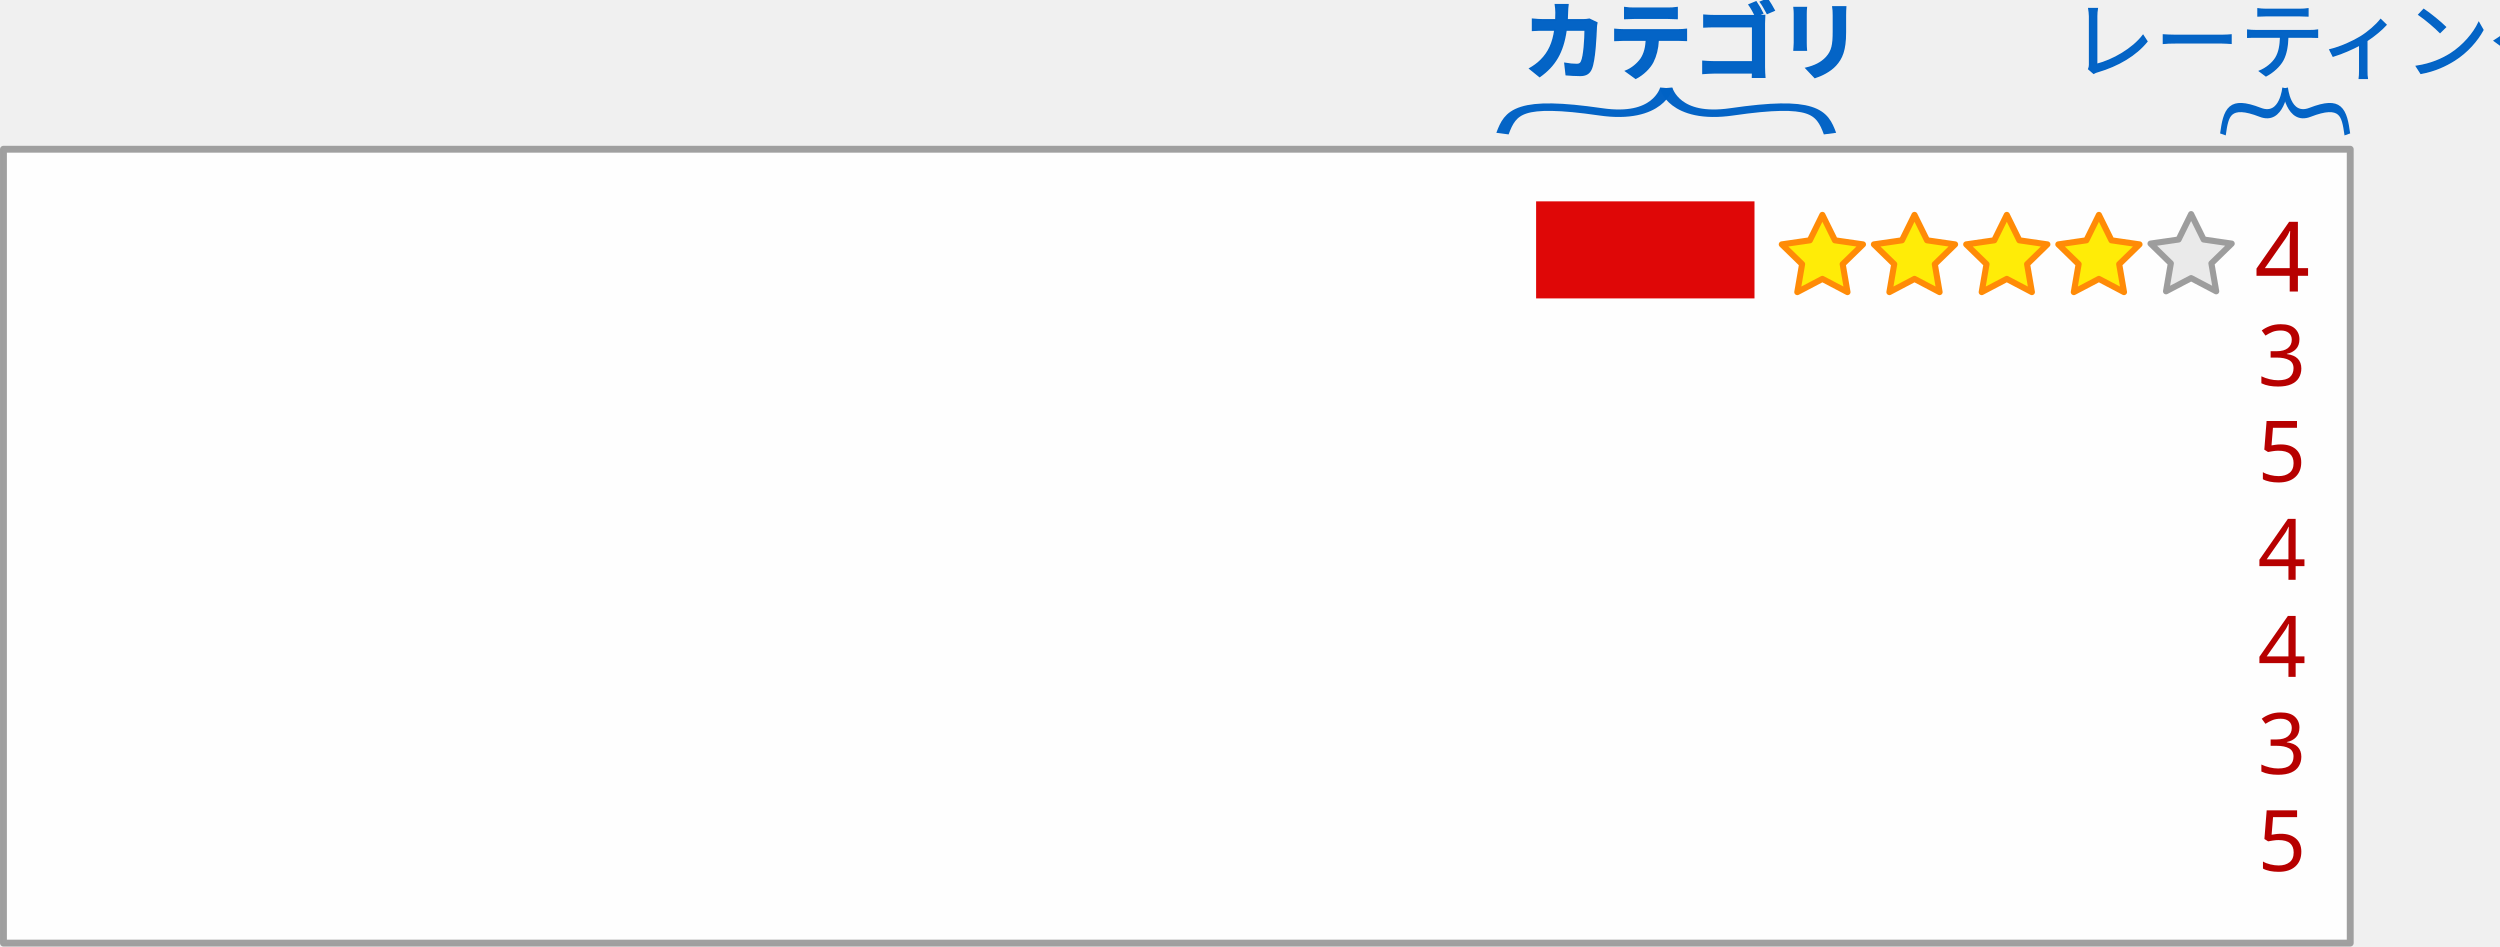
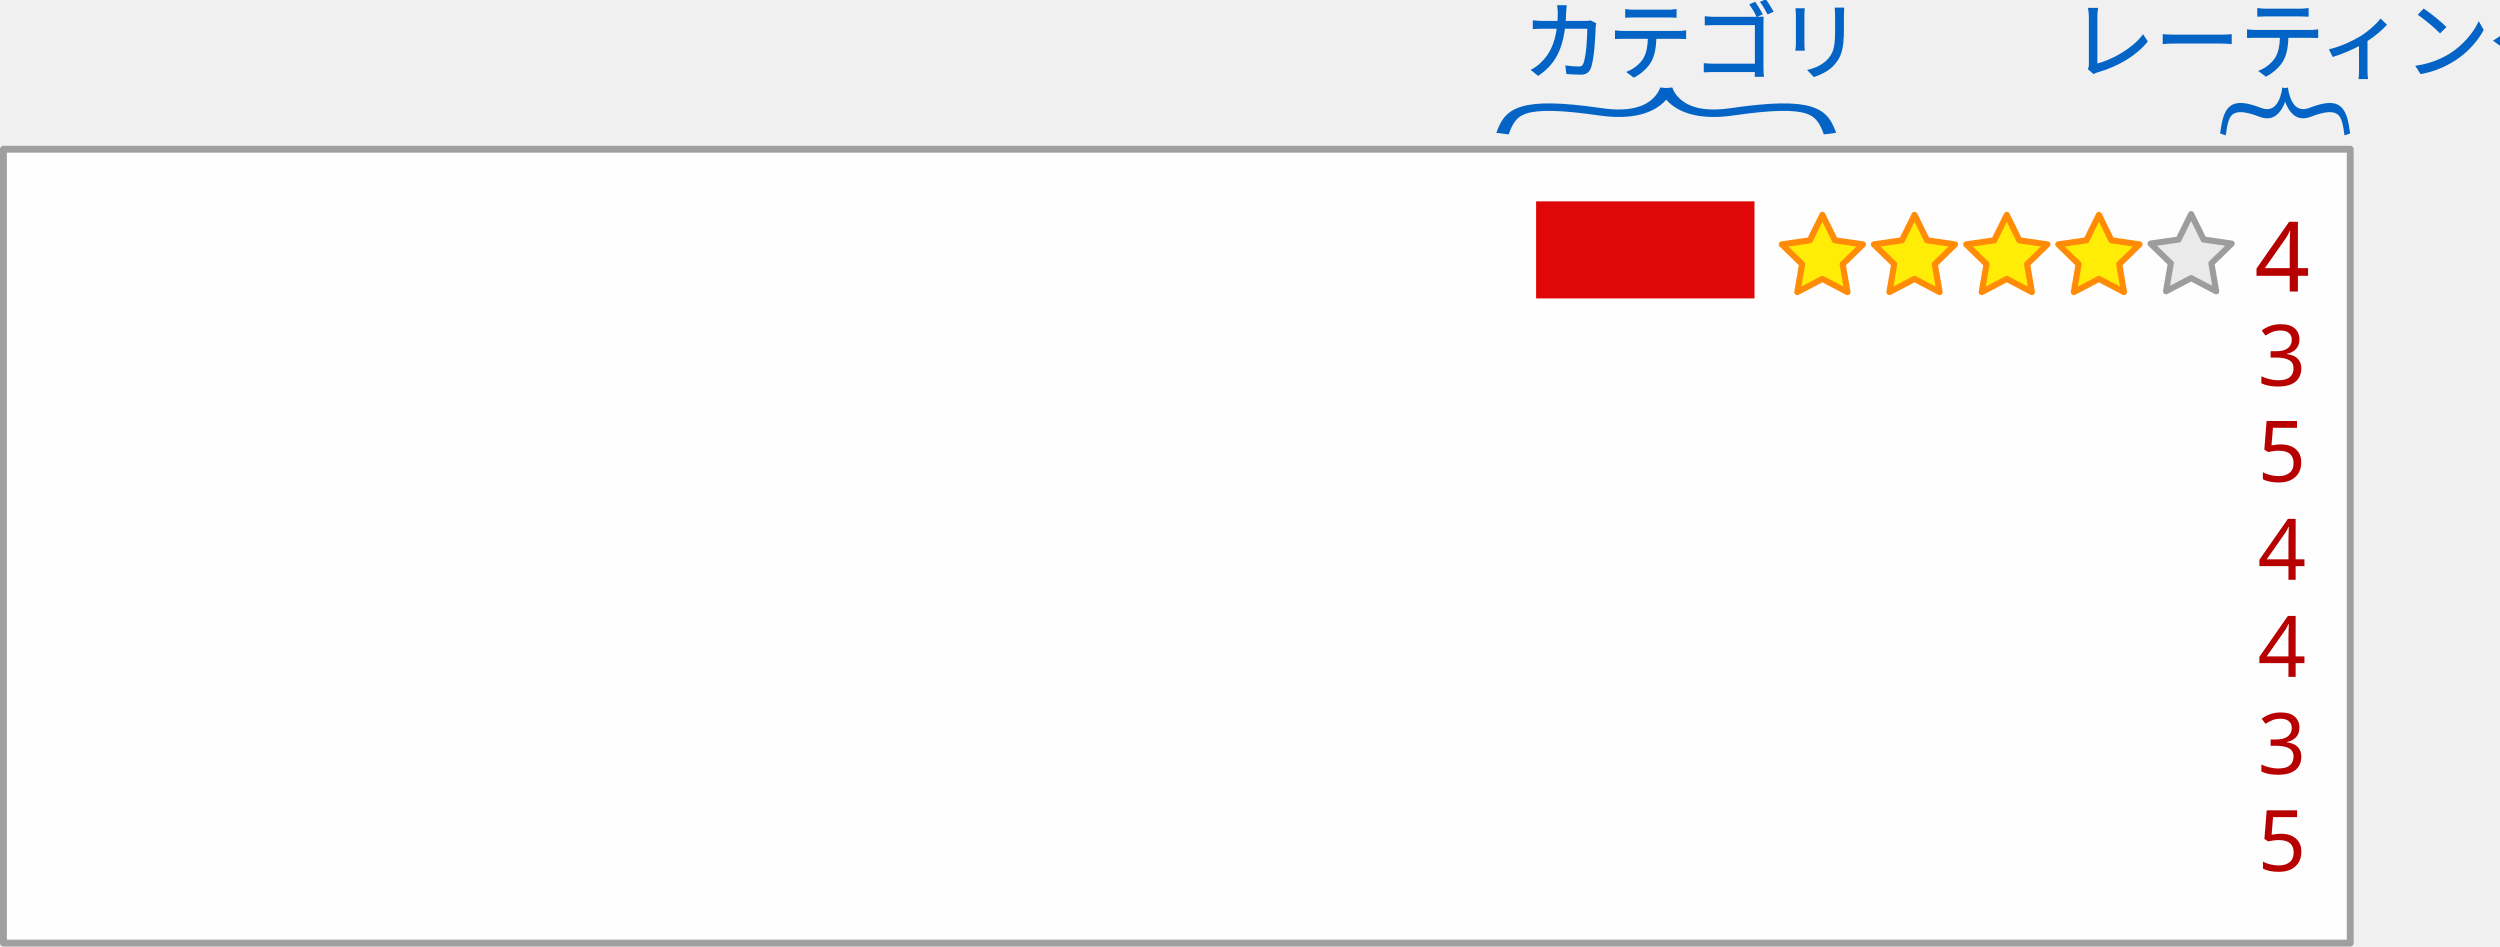
<svg xmlns="http://www.w3.org/2000/svg" width="145.387mm" height="55.045mm" viewBox="0 0 515.15 195.042" id="svg2" version="1.1">
  <defs id="defs4" />
-   <g id="layer1" transform="translate(-369.3206,-80.11797)">
+   <g id="layer1" transform="translate(-369.3206,-80.11798)">
    <rect style="opacity:1;fill:#ffffff;fill-opacity:0.945;stroke:#9a9a9a;stroke-width:1.419;stroke-linejoin:round;stroke-miterlimit:4;stroke-dasharray:none;stroke-dashoffset:0;stroke-opacity:0.945" id="rect4367" width="483.581" height="163.581" x="370.03" y="110.87" />
    <text xml:space="preserve" style="font-style:normal;font-variant:normal;font-weight:normal;font-stretch:normal;font-size:13.75px;line-height:125%;font-family:Ubuntu;-inkscape-font-specification:Ubuntu;letter-spacing:0px;word-spacing:0px;fill:#000000;fill-opacity:1;stroke:none;stroke-width:1px;stroke-linecap:butt;stroke-linejoin:miter;stroke-opacity:1" x="-502.857" y="226.648" id="text4136">
      <tspan id="tspan4138" x="-502.857" y="226.648" />
    </text>
    <text xml:space="preserve" style="font-style:normal;font-variant:normal;font-weight:normal;font-stretch:normal;font-size:13.75px;line-height:125%;font-family:Ubuntu;-inkscape-font-specification:Ubuntu;letter-spacing:0px;word-spacing:0px;fill:#000000;fill-opacity:1;stroke:none;stroke-width:1px;stroke-linecap:butt;stroke-linejoin:miter;stroke-opacity:1" x="-175" y="277.362" id="text4158">
      <tspan id="tspan4160" x="-175" y="277.362" />
    </text>
    <flowRoot xml:space="preserve" id="flowRoot4174" style="font-style:normal;font-variant:normal;font-weight:normal;font-stretch:normal;font-size:17.351px;line-height:125%;font-family:sans-serif;-inkscape-font-specification:sans-serif;letter-spacing:0px;word-spacing:0px;fill:#000000;fill-opacity:1;stroke:none;stroke-width:1px;stroke-linecap:butt;stroke-linejoin:miter;stroke-opacity:1" transform="translate(3.010152,-5.555839)">
      <flowRegion id="flowRegion4176">
        <rect id="rect4178" width="298.277" height="198.851" x="373.609" y="115.479" style="font-style:normal;font-variant:normal;font-weight:normal;font-stretch:normal;font-family:sans-serif;-inkscape-font-specification:sans-serif" />
      </flowRegion>
      <flowPara id="flowPara4182" style="font-style:normal;font-variant:normal;font-weight:normal;font-stretch:normal;line-height:150%;font-family:sans-serif;-inkscape-font-specification:sans-serif">ホテルの雰囲気はとてもよく食事もおいしかったです。部屋についても、窓からの見晴らしがよく海がとても綺麗でした。フロアの汚れが気になりましたが、翌日にはきちんと清掃されていました。機会があれば、また利用したいと思います。</flowPara>
    </flowRoot>
    <flowRoot xml:space="preserve" id="flowRoot3409" style="font-style:normal;font-weight:normal;font-size:40px;line-height:125%;font-family:sans-serif;letter-spacing:0px;word-spacing:0px;fill:#000000;fill-opacity:1;stroke:none;stroke-width:1px;stroke-linecap:butt;stroke-linejoin:miter;stroke-opacity:1" transform="translate(255.1763,-139.7675)">
      <flowRegion id="flowRegion3411">
        <rect id="rect3413" width="150.513" height="261.63" x="348.503" y="41.838" />
      </flowRegion>
      <flowPara id="flowPara3415" />
    </flowRoot>
    <flowRoot xml:space="preserve" id="flowRoot3417" style="font-style:normal;font-weight:normal;font-size:40px;line-height:125%;font-family:sans-serif;letter-spacing:0px;word-spacing:0px;fill:#000000;fill-opacity:1;stroke:none;stroke-width:1px;stroke-linecap:butt;stroke-linejoin:miter;stroke-opacity:1" transform="translate(255.1763,-139.7675)">
      <flowRegion id="flowRegion3419">
        <rect id="rect3421" width="357.594" height="319.208" x="382.848" y="172.148" />
      </flowRegion>
      <flowPara id="flowPara3423" />
    </flowRoot>
    <g transform="translate(6.530824,1.448876)" id="layer1-1">
      <text id="text4136-8" y="226.648" x="-502.857" style="font-style:normal;font-variant:normal;font-weight:normal;font-stretch:normal;font-size:13.75px;line-height:125%;font-family:Ubuntu;-inkscape-font-specification:Ubuntu;letter-spacing:0px;word-spacing:0px;fill:#000000;fill-opacity:1;stroke:none;stroke-width:1px;stroke-linecap:butt;stroke-linejoin:miter;stroke-opacity:1" xml:space="preserve">
        <tspan y="226.648" x="-502.857" id="tspan4138-6" />
      </text>
      <text id="text4158-2" y="277.362" x="-175" style="font-style:normal;font-variant:normal;font-weight:normal;font-stretch:normal;font-size:13.75px;line-height:125%;font-family:Ubuntu;-inkscape-font-specification:Ubuntu;letter-spacing:0px;word-spacing:0px;fill:#000000;fill-opacity:1;stroke:none;stroke-width:1px;stroke-linecap:butt;stroke-linejoin:miter;stroke-opacity:1" xml:space="preserve">
        <tspan y="277.362" x="-175" id="tspan4160-0" />
      </text>
      <flowRoot transform="translate(255.1763,-139.7675)" style="font-style:normal;font-weight:normal;font-size:40px;line-height:125%;font-family:sans-serif;letter-spacing:0px;word-spacing:0px;fill:#000000;fill-opacity:1;stroke:none;stroke-width:1px;stroke-linecap:butt;stroke-linejoin:miter;stroke-opacity:1" id="flowRoot3409-8" xml:space="preserve">
        <flowRegion id="flowRegion3411-9">
          <rect y="41.838" x="348.503" height="261.63" width="150.513" id="rect3413-5" />
        </flowRegion>
        <flowPara id="flowPara3415-4" />
      </flowRoot>
      <flowRoot transform="translate(255.1763,-139.7675)" style="font-style:normal;font-weight:normal;font-size:40px;line-height:125%;font-family:sans-serif;letter-spacing:0px;word-spacing:0px;fill:#000000;fill-opacity:1;stroke:none;stroke-width:1px;stroke-linecap:butt;stroke-linejoin:miter;stroke-opacity:1" id="flowRoot3417-1" xml:space="preserve">
        <flowRegion id="flowRegion3419-9">
          <rect y="172.148" x="382.848" height="319.208" width="357.594" id="rect3421-3" />
        </flowRegion>
        <flowPara id="flowPara3423-6" />
      </flowRoot>
      <text id="text4161" y="185.16" x="459.321" style="font-style:normal;font-weight:normal;font-size:40px;line-height:125%;font-family:sans-serif;letter-spacing:0px;word-spacing:0px;fill:#000000;fill-opacity:1;stroke:none;stroke-width:1px;stroke-linecap:butt;stroke-linejoin:miter;stroke-opacity:1" xml:space="preserve">
        <tspan y="185.16" x="459.321" id="tspan4163" />
      </text>
      <g transform="translate(275,5.7695813e-6)" id="g4200">
        <rect style="opacity:0.969;fill:#de0000;fill-opacity:1;stroke:none;stroke-width:4;stroke-linejoin:round;stroke-miterlimit:4;stroke-dasharray:none;stroke-dashoffset:0;stroke-opacity:1" id="rect4152" width="45" height="20" x="404.321" y="120.16" />
        <flowRoot xml:space="preserve" id="flowRoot4174-6" style="font-style:normal;font-variant:normal;font-weight:normal;font-stretch:normal;font-size:17.351px;line-height:125%;font-family:Ubuntu;-inkscape-font-specification:Ubuntu;letter-spacing:0px;word-spacing:0px;fill:#ffffff;fill-opacity:1;stroke:none;stroke-width:1px;stroke-linecap:butt;stroke-linejoin:miter;stroke-opacity:1" transform="translate(-41.00068,82.00059)">
          <flowRegion id="flowRegion4176-5">
            <rect id="rect4178-9" width="298.277" height="198.851" x="450.364" y="35.53" style="fill:#ffffff;fill-opacity:1" />
          </flowRegion>
          <flowPara id="flowPara4182-2" style="fill:#ffffff;fill-opacity:1;stroke:none;stroke-opacity:1">総合</flowPara>
        </flowRoot>
      </g>
      <flowRoot transform="translate(227.9133,104.5346)" style="font-style:normal;font-variant:normal;font-weight:normal;font-stretch:normal;font-size:17.351px;line-height:125%;font-family:Ubuntu;-inkscape-font-specification:Ubuntu;letter-spacing:0px;word-spacing:0px;fill:#000000;fill-opacity:1;stroke:none;stroke-width:1px;stroke-linecap:butt;stroke-linejoin:miter;stroke-opacity:1" id="flowRoot4174-4" xml:space="preserve">
        <flowRegion id="flowRegion4176-0">
          <rect style="fill:#000000;fill-opacity:1" y="35.53" x="450.364" height="198.851" width="298.277" id="rect4178-3" />
        </flowRegion>
        <flowPara style="fill:#000000;fill-opacity:1;stroke:none;stroke-opacity:1" id="flowPara4182-5">サービス</flowPara>
      </flowRoot>
      <flowRoot transform="translate(227.9133,124.5346)" style="font-style:normal;font-variant:normal;font-weight:normal;font-stretch:normal;font-size:17.351px;line-height:125%;font-family:Ubuntu;-inkscape-font-specification:Ubuntu;letter-spacing:0px;word-spacing:0px;fill:#000000;fill-opacity:1;stroke:none;stroke-width:1px;stroke-linecap:butt;stroke-linejoin:miter;stroke-opacity:1" id="flowRoot4174-4-4" xml:space="preserve">
        <flowRegion id="flowRegion4176-0-3">
          <rect style="fill:#000000;fill-opacity:1" y="35.53" x="450.364" height="198.851" width="298.277" id="rect4178-3-1" />
        </flowRegion>
        <flowPara style="fill:#000000;fill-opacity:1;stroke:none;stroke-opacity:1" id="flowPara4182-5-7">立地</flowPara>
      </flowRoot>
      <flowRoot transform="translate(228.0912,144.9498)" style="font-style:normal;font-variant:normal;font-weight:normal;font-stretch:normal;font-size:17.351px;line-height:125%;font-family:Ubuntu;-inkscape-font-specification:Ubuntu;letter-spacing:0px;word-spacing:0px;fill:#000000;fill-opacity:1;stroke:none;stroke-width:1px;stroke-linecap:butt;stroke-linejoin:miter;stroke-opacity:1" id="flowRoot4174-4-4-9" xml:space="preserve">
        <flowRegion id="flowRegion4176-0-3-7">
          <rect style="fill:#000000;fill-opacity:1" y="35.53" x="450.364" height="198.851" width="298.277" id="rect4178-3-1-4" />
        </flowRegion>
        <flowPara style="fill:#000000;fill-opacity:1;stroke:none;stroke-opacity:1" id="flowPara4182-5-7-7">部屋</flowPara>
      </flowRoot>
      <flowRoot transform="translate(228.2437,204.9498)" style="font-style:normal;font-variant:normal;font-weight:normal;font-stretch:normal;font-size:17.351px;line-height:125%;font-family:Ubuntu;-inkscape-font-specification:Ubuntu;letter-spacing:0px;word-spacing:0px;fill:#000000;fill-opacity:1;stroke:none;stroke-width:1px;stroke-linecap:butt;stroke-linejoin:miter;stroke-opacity:1" id="flowRoot4174-4-4-9-2" xml:space="preserve">
        <flowRegion id="flowRegion4176-0-3-7-5">
          <rect style="fill:#000000;fill-opacity:1" y="35.53" x="450.364" height="198.851" width="298.277" id="rect4178-3-1-4-9" />
        </flowRegion>
        <flowPara style="fill:#000000;fill-opacity:1;stroke:none;stroke-opacity:1" id="flowPara4182-5-7-7-0">食事</flowPara>
      </flowRoot>
      <flowRoot transform="translate(227.9133,184.5346)" style="font-style:normal;font-variant:normal;font-weight:normal;font-stretch:normal;font-size:17.351px;line-height:125%;font-family:Ubuntu;-inkscape-font-specification:Ubuntu;letter-spacing:0px;word-spacing:0px;fill:#000000;fill-opacity:1;stroke:none;stroke-width:1px;stroke-linecap:butt;stroke-linejoin:miter;stroke-opacity:1" id="flowRoot4174-4-4-9-5" xml:space="preserve">
        <flowRegion id="flowRegion4176-0-3-7-54">
          <rect style="fill:#000000;fill-opacity:1" y="35.53" x="450.364" height="198.851" width="298.277" id="rect4178-3-1-4-5" />
        </flowRegion>
        <flowPara style="fill:#000000;fill-opacity:1;stroke:none;stroke-opacity:1" id="flowPara4182-5-7-7-8">風呂</flowPara>
      </flowRoot>
      <flowRoot transform="translate(227.9133,164.5346)" style="font-style:normal;font-variant:normal;font-weight:normal;font-stretch:normal;font-size:17.351px;line-height:125%;font-family:Ubuntu;-inkscape-font-specification:Ubuntu;letter-spacing:0px;word-spacing:0px;fill:#000000;fill-opacity:1;stroke:none;stroke-width:1px;stroke-linecap:butt;stroke-linejoin:miter;stroke-opacity:1" id="flowRoot4174-4-4-9-27" xml:space="preserve">
        <flowRegion id="flowRegion4176-0-3-7-9">
          <rect style="fill:#000000;fill-opacity:1" y="35.53" x="450.364" height="198.851" width="298.277" id="rect4178-3-1-4-1" />
        </flowRegion>
        <flowPara style="fill:#000000;fill-opacity:1;stroke:none;stroke-opacity:1" id="flowPara4182-5-7-7-03">設備・アメニティ</flowPara>
      </flowRoot>
      <g transform="translate(-0.0183596,-0.8369298)" id="g4606">
        <path style="opacity:0.969;fill:#ffeb00;fill-opacity:1;stroke:#ff8800;stroke-width:1.256;stroke-linejoin:round;stroke-miterlimit:4;stroke-dasharray:none;stroke-dashoffset:0;stroke-opacity:1" id="path4377-9" d="m 795.311,123.788 2.584,5.236 5.779,0.84 -4.181,4.076 0.987,5.755 -5.169,-2.717 -5.169,2.717 0.987,-5.755 -4.181,-4.076 5.779,-0.84 z" />
        <path style="opacity:0.969;fill:#e9e9e9;fill-opacity:1;stroke:#9a9a9a;stroke-width:1.256;stroke-linejoin:round;stroke-miterlimit:4;stroke-dasharray:none;stroke-dashoffset:0;stroke-opacity:1" id="path4377-8" d="m 814.311,123.625 2.584,5.236 5.779,0.84 -4.181,4.076 0.987,5.755 -5.169,-2.717 -5.169,2.717 0.987,-5.755 -4.181,-4.076 5.779,-0.84 z" />
        <path style="opacity:0.969;fill:#ffeb00;fill-opacity:1;stroke:#ff8800;stroke-width:1.256;stroke-linejoin:round;stroke-miterlimit:4;stroke-dasharray:none;stroke-dashoffset:0;stroke-opacity:1" id="path4377-90" d="m 757.311,123.788 2.584,5.236 5.779,0.84 -4.181,4.076 0.987,5.755 -5.169,-2.717 -5.169,2.717 0.987,-5.755 -4.181,-4.076 5.779,-0.84 z" />
        <path style="opacity:0.969;fill:#ffeb00;fill-opacity:1;stroke:#ff8800;stroke-width:1.256;stroke-linejoin:round;stroke-miterlimit:4;stroke-dasharray:none;stroke-dashoffset:0;stroke-opacity:1" id="path4377-6" d="m 776.33,123.788 2.584,5.236 5.779,0.84 -4.181,4.076 0.987,5.755 -5.169,-2.717 -5.169,2.717 0.987,-5.755 -4.181,-4.076 5.779,-0.84 z" />
        <path style="opacity:0.969;fill:#ffeb00;fill-opacity:1;stroke:#ff8800;stroke-width:1.256;stroke-linejoin:round;stroke-miterlimit:4;stroke-dasharray:none;stroke-dashoffset:0;stroke-opacity:1" id="path4377-1" d="m 738.33,123.788 2.584,5.236 5.779,0.84 -4.181,4.076 0.987,5.755 -5.169,-2.717 -5.169,2.717 0.987,-5.755 -4.181,-4.076 5.779,-0.84 z" />
      </g>
      <text id="text4418" y="138.74" x="827.344" style="font-style:normal;font-weight:normal;font-size:40px;line-height:125%;font-family:sans-serif;letter-spacing:0px;word-spacing:0px;fill:#b70000;fill-opacity:1;stroke:none;stroke-width:1px;stroke-linecap:butt;stroke-linejoin:miter;stroke-opacity:1" xml:space="preserve">
        <tspan style="font-size:20px;fill:#b70000;fill-opacity:1;stroke:none;stroke-opacity:1" y="138.74" x="827.344" id="tspan4420">4</tspan>
      </text>
      <text id="text4418-6" y="158.148" x="827.988" style="font-style:normal;font-weight:normal;font-size:40px;line-height:125%;font-family:sans-serif;letter-spacing:0px;word-spacing:0px;fill:#b70000;fill-opacity:1;stroke:none;stroke-width:1px;stroke-linecap:butt;stroke-linejoin:miter;stroke-opacity:1" xml:space="preserve">
        <tspan style="font-size:17.5px;fill:#b70000;fill-opacity:1;stroke:none;stroke-opacity:1" y="158.148" x="827.988" id="tspan4420-7">3</tspan>
      </text>
      <text id="text4418-6-9" y="218.148" x="827.988" style="font-style:normal;font-weight:normal;font-size:40px;line-height:125%;font-family:sans-serif;letter-spacing:0px;word-spacing:0px;fill:#b70000;fill-opacity:1;stroke:none;stroke-width:1px;stroke-linecap:butt;stroke-linejoin:miter;stroke-opacity:1" xml:space="preserve">
        <tspan style="font-size:17.5px;fill:#b70000;fill-opacity:1;stroke:none;stroke-opacity:1" y="218.148" x="827.988" id="tspan4420-7-45">4</tspan>
      </text>
      <text id="text4418-6-83" y="238.148" x="827.988" style="font-style:normal;font-weight:normal;font-size:40px;line-height:125%;font-family:sans-serif;letter-spacing:0px;word-spacing:0px;fill:#b70000;fill-opacity:1;stroke:none;stroke-width:1px;stroke-linecap:butt;stroke-linejoin:miter;stroke-opacity:1" xml:space="preserve">
        <tspan style="font-size:17.5px;fill:#b70000;fill-opacity:1;stroke:none;stroke-opacity:1" y="238.148" x="827.988" id="tspan4420-7-3">3</tspan>
      </text>
      <text id="text4418-6-57" y="258.148" x="827.988" style="font-style:normal;font-weight:normal;font-size:40px;line-height:125%;font-family:sans-serif;letter-spacing:0px;word-spacing:0px;fill:#b70000;fill-opacity:1;stroke:none;stroke-width:1px;stroke-linecap:butt;stroke-linejoin:miter;stroke-opacity:1" xml:space="preserve">
        <tspan style="font-size:17.5px;fill:#b70000;fill-opacity:1;stroke:none;stroke-opacity:1" y="258.148" x="827.988" id="tspan4420-7-9">5</tspan>
      </text>
      <text id="text4418-6-99" y="198.148" x="827.988" style="font-style:normal;font-weight:normal;font-size:40px;line-height:125%;font-family:sans-serif;letter-spacing:0px;word-spacing:0px;fill:#b70000;fill-opacity:1;stroke:none;stroke-width:1px;stroke-linecap:butt;stroke-linejoin:miter;stroke-opacity:1" xml:space="preserve">
        <tspan style="font-size:17.5px;fill:#b70000;fill-opacity:1;stroke:none;stroke-opacity:1" y="198.148" x="827.988" id="tspan4420-7-1">4</tspan>
      </text>
      <text id="text4418-6-0" y="177.917" x="827.97" style="font-style:normal;font-weight:normal;font-size:40px;line-height:125%;font-family:sans-serif;letter-spacing:0px;word-spacing:0px;fill:#b70000;fill-opacity:1;stroke:none;stroke-width:1px;stroke-linecap:butt;stroke-linejoin:miter;stroke-opacity:1" xml:space="preserve">
        <tspan style="font-size:17.5px;fill:#b70000;fill-opacity:1;stroke:none;stroke-opacity:1" y="177.917" x="827.97" id="tspan4420-7-44">5</tspan>
      </text>
    </g>
    <g id="g4320" transform="matrix(0.8144917,0,0,-0.4852405,292.6628,258.5165)" style="fill:none;fill-opacity:0.945;stroke:#0062c5;stroke-width:3.181;stroke-miterlimit:4;stroke-dasharray:none;stroke-opacity:0.984">
      <path style="fill:none;fill-opacity:0.945;fill-rule:evenodd;stroke:#0062c5;stroke-width:3.181;stroke-linecap:butt;stroke-linejoin:miter;stroke-miterlimit:4;stroke-dasharray:none;stroke-opacity:0.984" d="m 474.234,310.913 c 2.033,9.242 4.109,14.298 24.862,9.242 14.602,-3.557 16.603,10.111 16.603,10.111" id="path3436" />
      <path style="fill:none;fill-opacity:0.945;fill-rule:evenodd;stroke:#0062c5;stroke-width:3.181;stroke-linecap:butt;stroke-linejoin:miter;stroke-miterlimit:4;stroke-dasharray:none;stroke-opacity:0.984" d="m 557.094,310.912 c -2.033,9.242 -4.109,14.298 -24.862,9.242 -14.602,-3.557 -16.603,10.111 -16.603,10.111" id="path3436-6" />
    </g>
    <g id="g4320-9" transform="matrix(0.3094118,0,0,-0.4925317,680.6448,260.9498)" style="fill:none;fill-opacity:0.945;stroke:#0062c5;stroke-width:3.842;stroke-miterlimit:4;stroke-dasharray:none;stroke-opacity:0.984">
      <path style="fill:none;fill-opacity:0.945;fill-rule:evenodd;stroke:#0062c5;stroke-width:3.842;stroke-linecap:butt;stroke-linejoin:miter;stroke-miterlimit:4;stroke-dasharray:none;stroke-opacity:0.984" d="m 474.234,310.913 c 2.033,9.242 4.109,14.298 24.862,9.242 14.602,-3.557 16.603,10.111 16.603,10.111" id="path3436-5" />
      <path style="fill:none;fill-opacity:0.945;fill-rule:evenodd;stroke:#0062c5;stroke-width:3.842;stroke-linecap:butt;stroke-linejoin:miter;stroke-miterlimit:4;stroke-dasharray:none;stroke-opacity:0.984" d="m 557.094,310.912 c -2.033,9.242 -4.109,14.298 -24.862,9.242 -14.602,-3.557 -16.603,10.111 -16.603,10.111" id="path3436-6-1" />
    </g>
-     <text xml:space="preserve" style="font-style:normal;font-variant:normal;font-weight:bold;font-stretch:normal;font-size:17.5px;line-height:125%;font-family:sans-serif;-inkscape-font-specification:'sans-serif Bold';letter-spacing:0px;word-spacing:0px;fill:#0062c5;fill-opacity:0.984;stroke:#0062c5;stroke-width:0.3;stroke-linecap:butt;stroke-linejoin:miter;stroke-miterlimit:4;stroke-dasharray:none;stroke-opacity:0.984" x="683.099" y="95.11" id="text4345">
-       <tspan id="tspan4347" x="683.099" y="95.11" style="font-style:normal;font-variant:normal;font-weight:bold;font-stretch:normal;font-size:17.5px;font-family:sans-serif;-inkscape-font-specification:'sans-serif Bold';fill:#0062c5;fill-opacity:0.984;stroke:#0062c5;stroke-width:0.3;stroke-miterlimit:4;stroke-dasharray:none;stroke-opacity:0.984">カテゴリ</tspan>
+     <text xml:space="preserve" style="font-style:normal;font-variant:normal;font-weight:normal;font-stretch:normal;font-size:17.5px;line-height:125%;font-family:sans-serif;-inkscape-font-specification:sans-serif;letter-spacing:0px;word-spacing:0px;fill:#0062c5;fill-opacity:0.984;stroke:#0062c5;stroke-width:0.3;stroke-linecap:butt;stroke-linejoin:miter;stroke-miterlimit:4;stroke-dasharray:none;stroke-opacity:0.984" x="683.099" y="95.11" id="text4345">
+       <tspan id="tspan4347" x="683.099" y="95.11" style="font-style:normal;font-variant:normal;font-weight:normal;font-stretch:normal;font-size:17.5px;font-family:sans-serif;-inkscape-font-specification:sans-serif;fill:#0062c5;fill-opacity:0.984;stroke:#0062c5;stroke-width:0.3;stroke-miterlimit:4;stroke-dasharray:none;stroke-opacity:0.984">カテゴリ</tspan>
    </text>
    <text xml:space="preserve" style="font-style:normal;font-weight:normal;font-size:17.5px;line-height:125%;font-family:sans-serif;letter-spacing:0px;word-spacing:0px;fill:#0062c5;fill-opacity:0.984;stroke:#0062c5;stroke-width:0.3;stroke-linecap:butt;stroke-linejoin:miter;stroke-miterlimit:4;stroke-dasharray:none;stroke-opacity:0.984" x="795.838" y="94.897" id="text4345-2">
      <tspan id="tspan4347-5" x="795.838" y="94.897" style="font-size:17.5px;fill:#0062c5;fill-opacity:0.984;stroke:#0062c5;stroke-width:0.3;stroke-miterlimit:4;stroke-dasharray:none;stroke-opacity:0.984">レーティング</tspan>
    </text>
  </g>
</svg>
